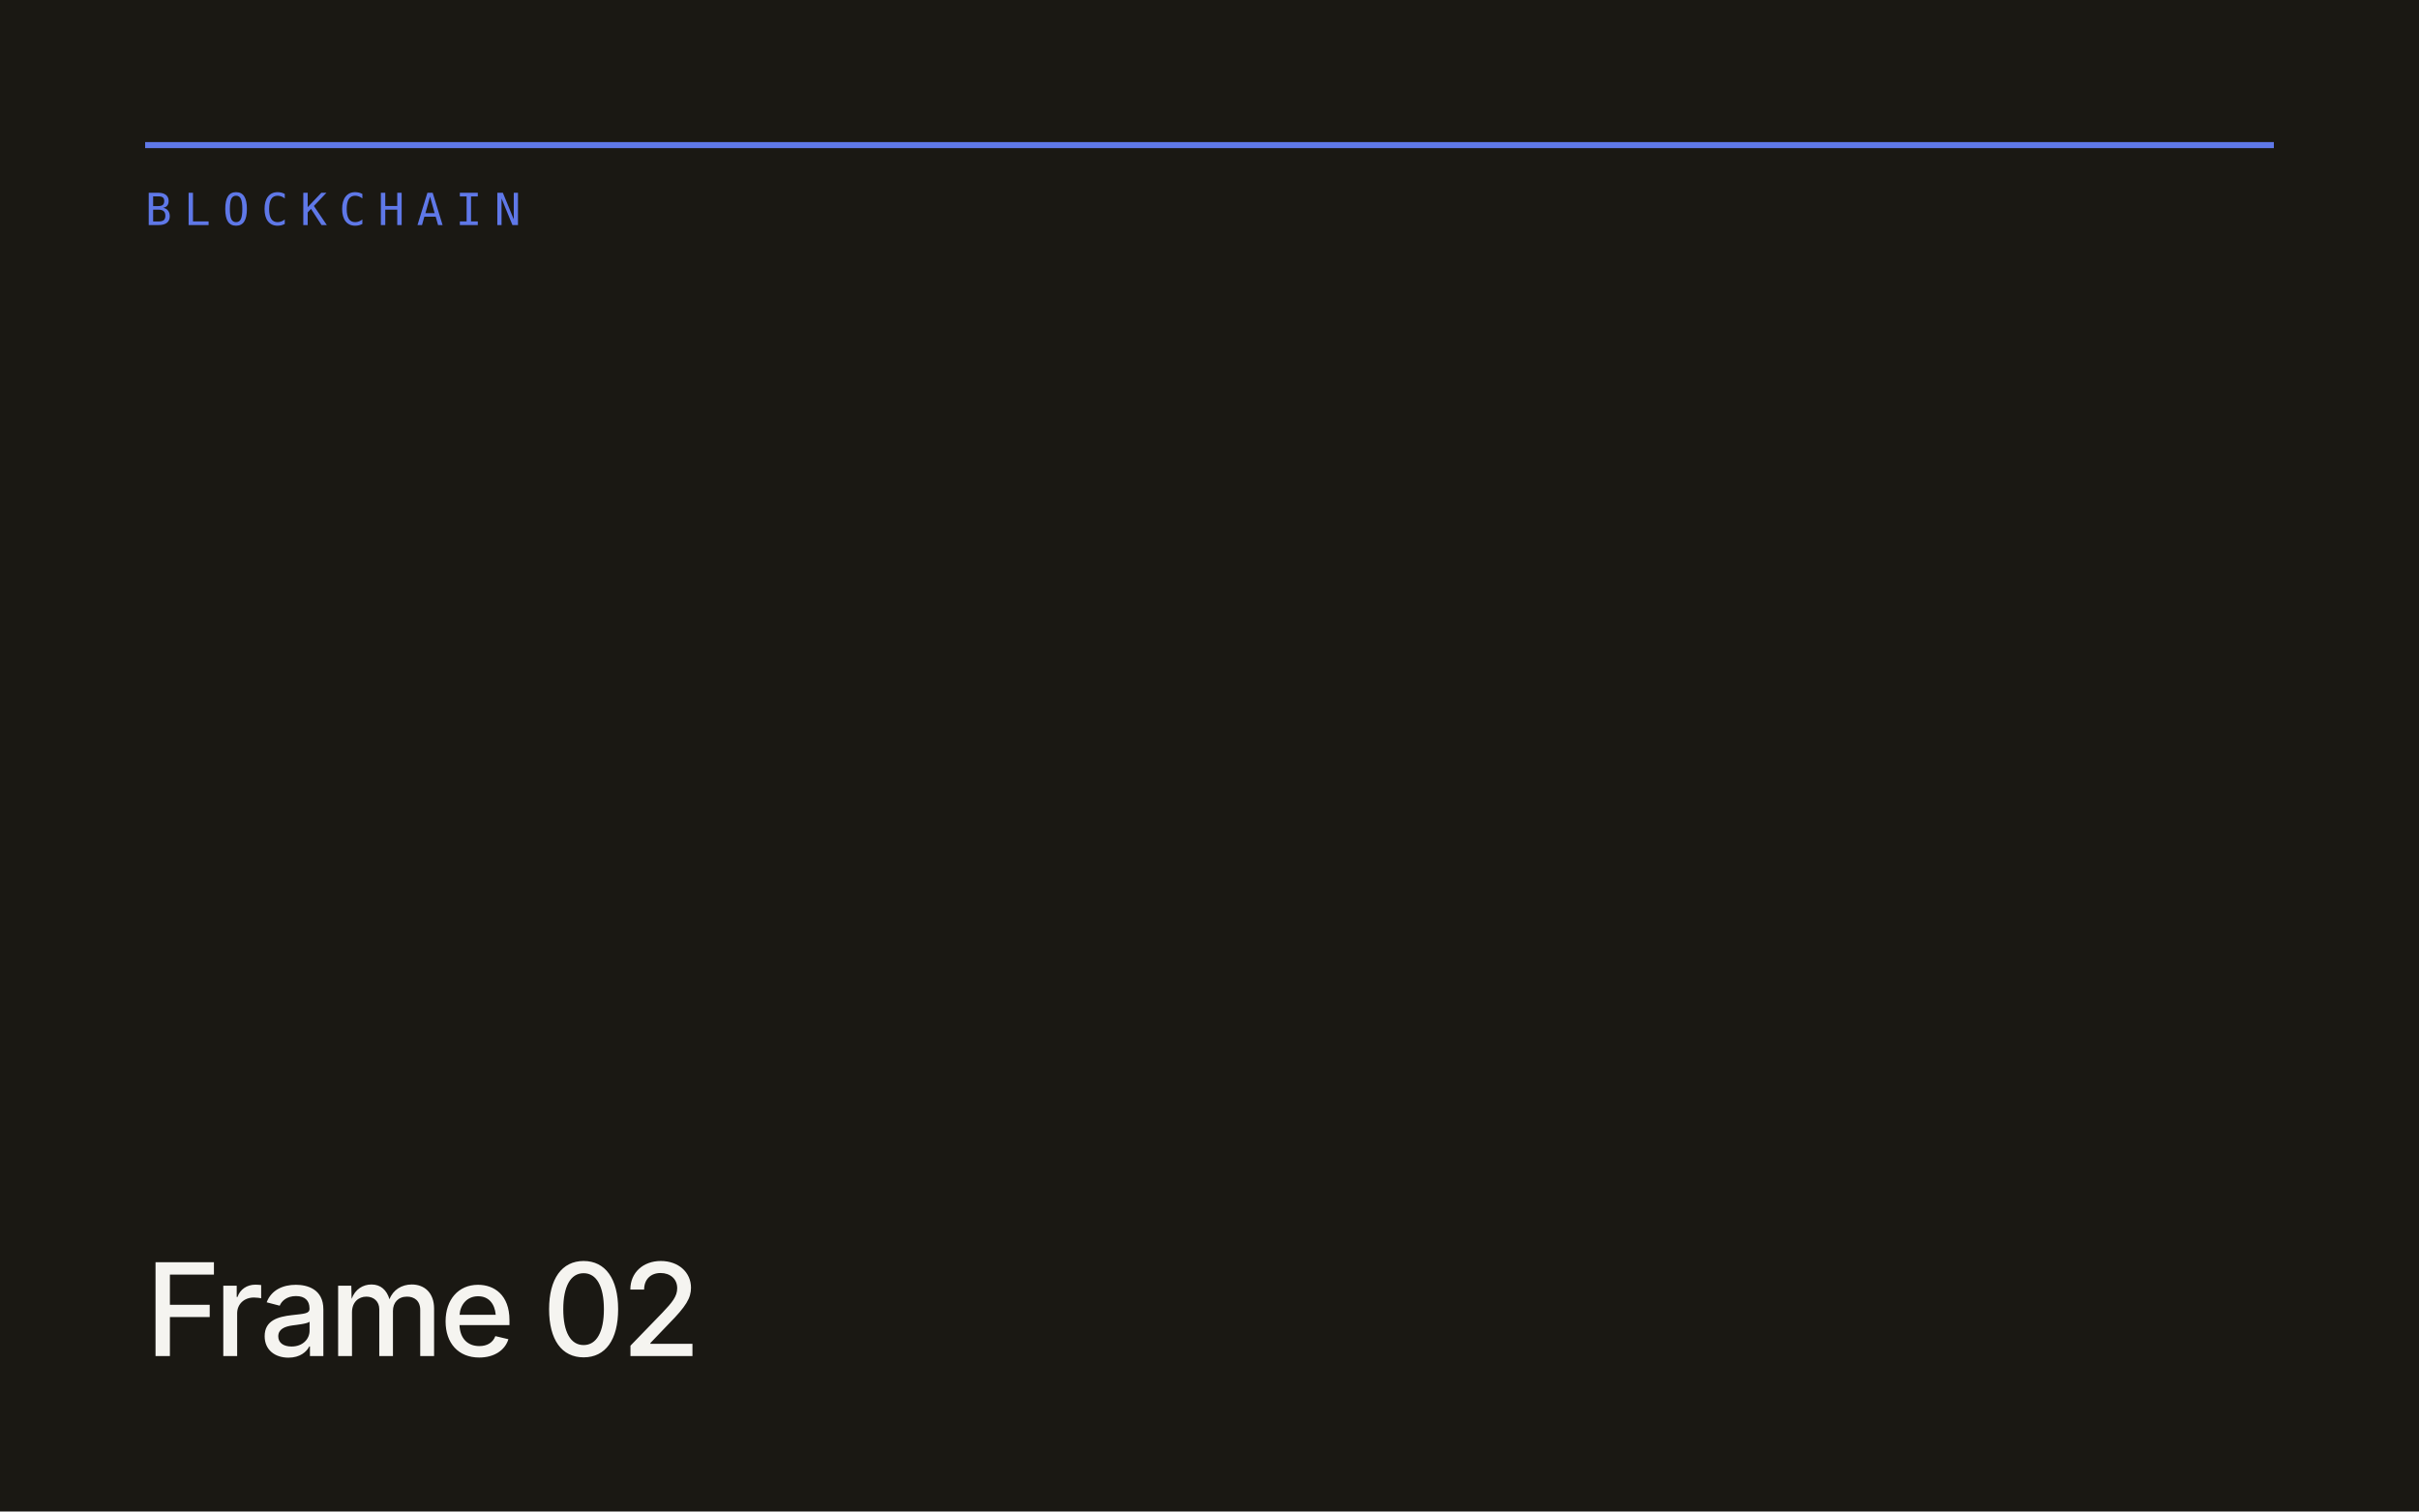
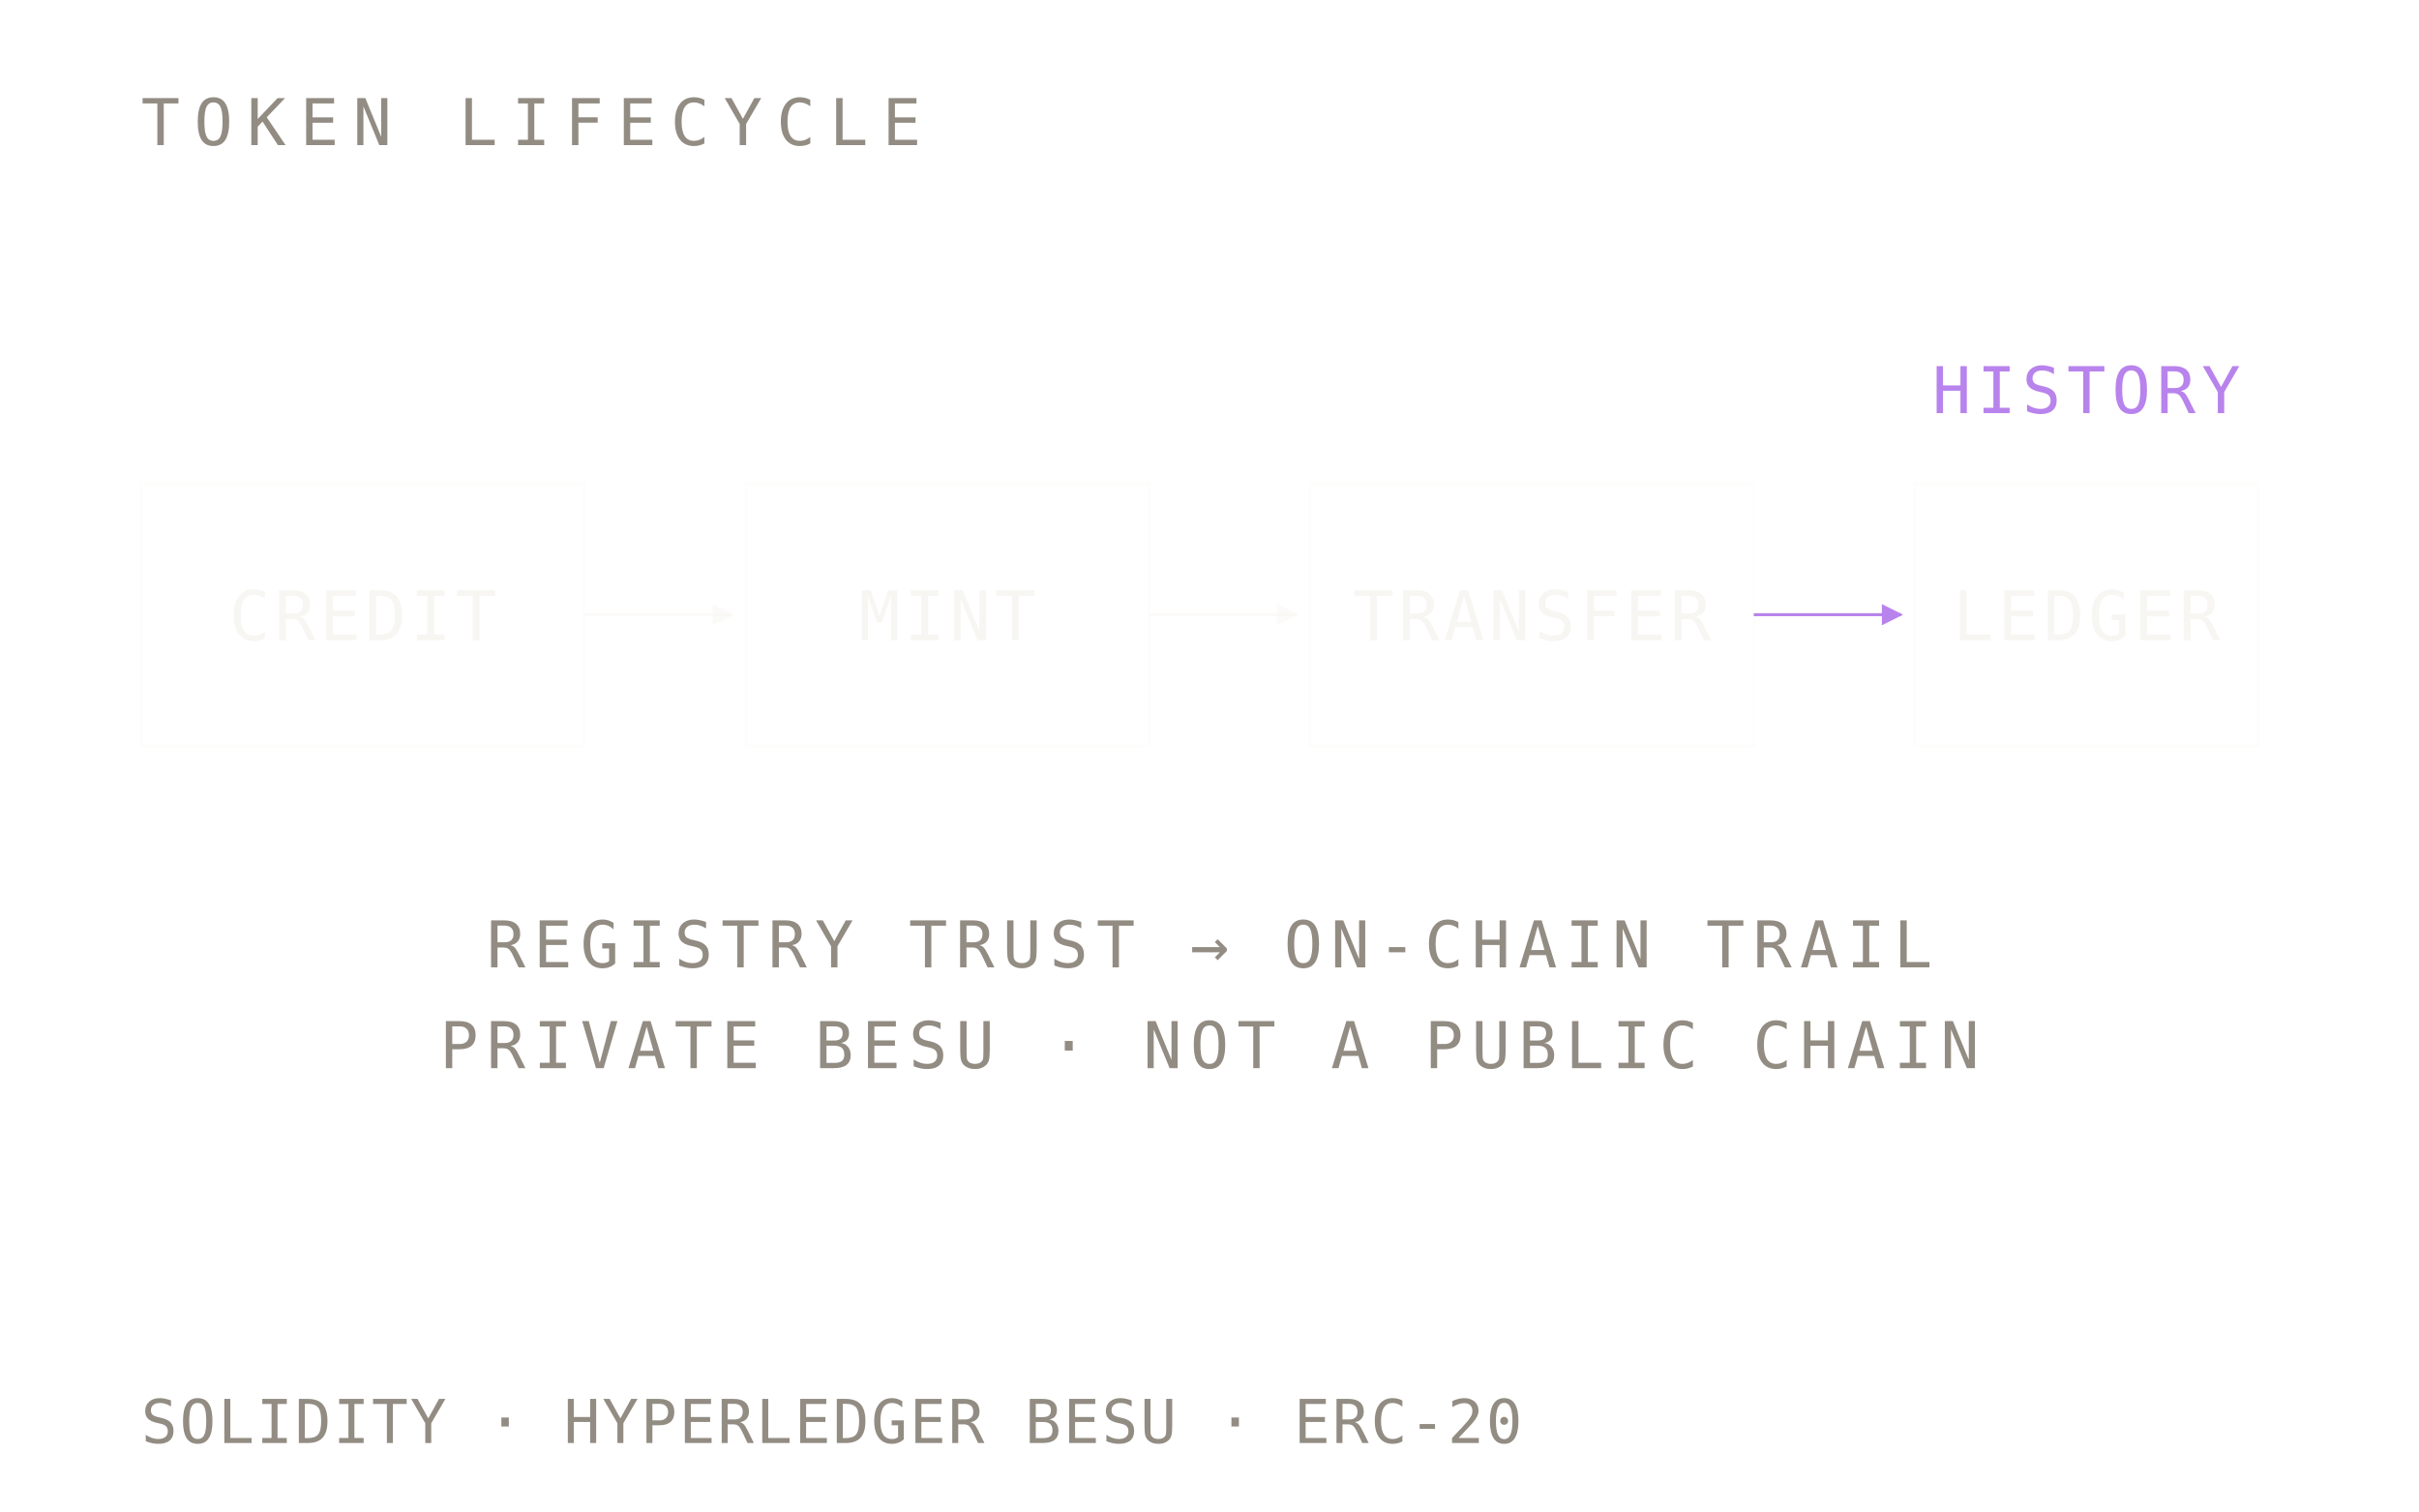
- <svg xmlns="http://www.w3.org/2000/svg" width="1200" height="750" viewBox="0 0 1200 750" fill="none" role="img">
-   <rect width="1200" height="750" fill="#1a1813" />
-   <path d="M72 72H1128" stroke="#5f78e8" stroke-width="3" />
-   <text x="72" y="111.68" fill="#5f78e8" font-family="ui-monospace, 'Space Mono', monospace" font-size="22" letter-spacing="6">BLOCKCHAIN</text>
-   <text fill="#f5f4f0" font-family="'Outfit', system-ui, -apple-system, sans-serif" font-size="64" font-weight="500" letter-spacing="-1.92">
-     <tspan x="72" y="672.88">Frame 02</tspan>
-   </text>
+ <svg xmlns="http://www.w3.org/2000/svg" viewBox="0 0 1200 750" width="1200" height="750" fill="none" role="img">
+   <defs>
+     <marker id="a" viewBox="0 0 10 10" refX="9" refY="5" markerWidth="7" markerHeight="7" orient="auto">
+       <path d="M0 0 L10 5 L0 10 z" fill="#f7f6f2" fill-opacity="0.55" />
+     </marker>
+     <marker id="av" viewBox="0 0 10 10" refX="9" refY="5" markerWidth="7" markerHeight="7" orient="auto">
+       <path d="M0 0 L10 5 L0 10 z" fill="#b883ec" />
+     </marker>
+     <style>
+       .l { font-family: ui-monospace, "Space Mono", "SFMono-Regular", Menlo, monospace; }
+       .stage { font-size: 34px; letter-spacing: 2px; fill: #f7f6f2; }
+       .eyebrow { font-size: 32px; letter-spacing: 7px; fill: #928c83; }
+       .note { font-size: 32px; letter-spacing: 3px; fill: #b883ec; }
+       .caption { font-size: 32px; letter-spacing: 4px; fill: #928c83; }
+       .stack { font-size: 30px; letter-spacing: 1px; fill: #928c83; }
+       .box { stroke: #f7f6f2; stroke-opacity: 0.28; stroke-width: 1.5; }
+       .wire { stroke: #f7f6f2; stroke-opacity: 0.55; stroke-width: 1.5; }
+     </style>
+   </defs>
+   <text class="l eyebrow" x="70" y="72">TOKEN LIFECYCLE</text>
+   <line x1="70" y1="98" x2="1130" y2="98" stroke="#f7f6f2" stroke-opacity="0.14" />
+   <rect class="box" x="70" y="240" width="220" height="130" />
+   <rect class="box" x="370" y="240" width="200" height="130" />
+   <rect class="box" x="650" y="240" width="220" height="130" />
+   <rect class="box" x="950" y="240" width="170" height="130" />
+   <text class="l stage" x="180" y="308" text-anchor="middle" dominant-baseline="middle">CREDIT</text>
+   <text class="l stage" x="470" y="308" text-anchor="middle" dominant-baseline="middle">MINT</text>
+   <text class="l stage" x="760" y="308" text-anchor="middle" dominant-baseline="middle">TRANSFER</text>
+   <text class="l stage" x="1035" y="308" text-anchor="middle" dominant-baseline="middle">LEDGER</text>
+   <line class="wire" x1="290" y1="305" x2="363" y2="305" marker-end="url(#a)" />
+   <line class="wire" x1="570" y1="305" x2="643" y2="305" marker-end="url(#a)" />
+   <line x1="870" y1="305" x2="943" y2="305" stroke="#b883ec" stroke-width="1.5" marker-end="url(#av)" />
+   <text class="l note" x="1035" y="205" text-anchor="middle">HISTORY</text>
+   <text class="l caption" x="600" y="480" text-anchor="middle">REGISTRY TRUST → ON-CHAIN TRAIL</text>
+   <text class="l caption" x="600" y="530" text-anchor="middle">PRIVATE BESU · NOT A PUBLIC CHAIN</text>
+   <line x1="70" y1="676" x2="1130" y2="676" stroke="#f7f6f2" stroke-opacity="0.14" />
+   <text class="l stack" x="70" y="716">SOLIDITY · HYPERLEDGER BESU · ERC-20</text>
</svg>
